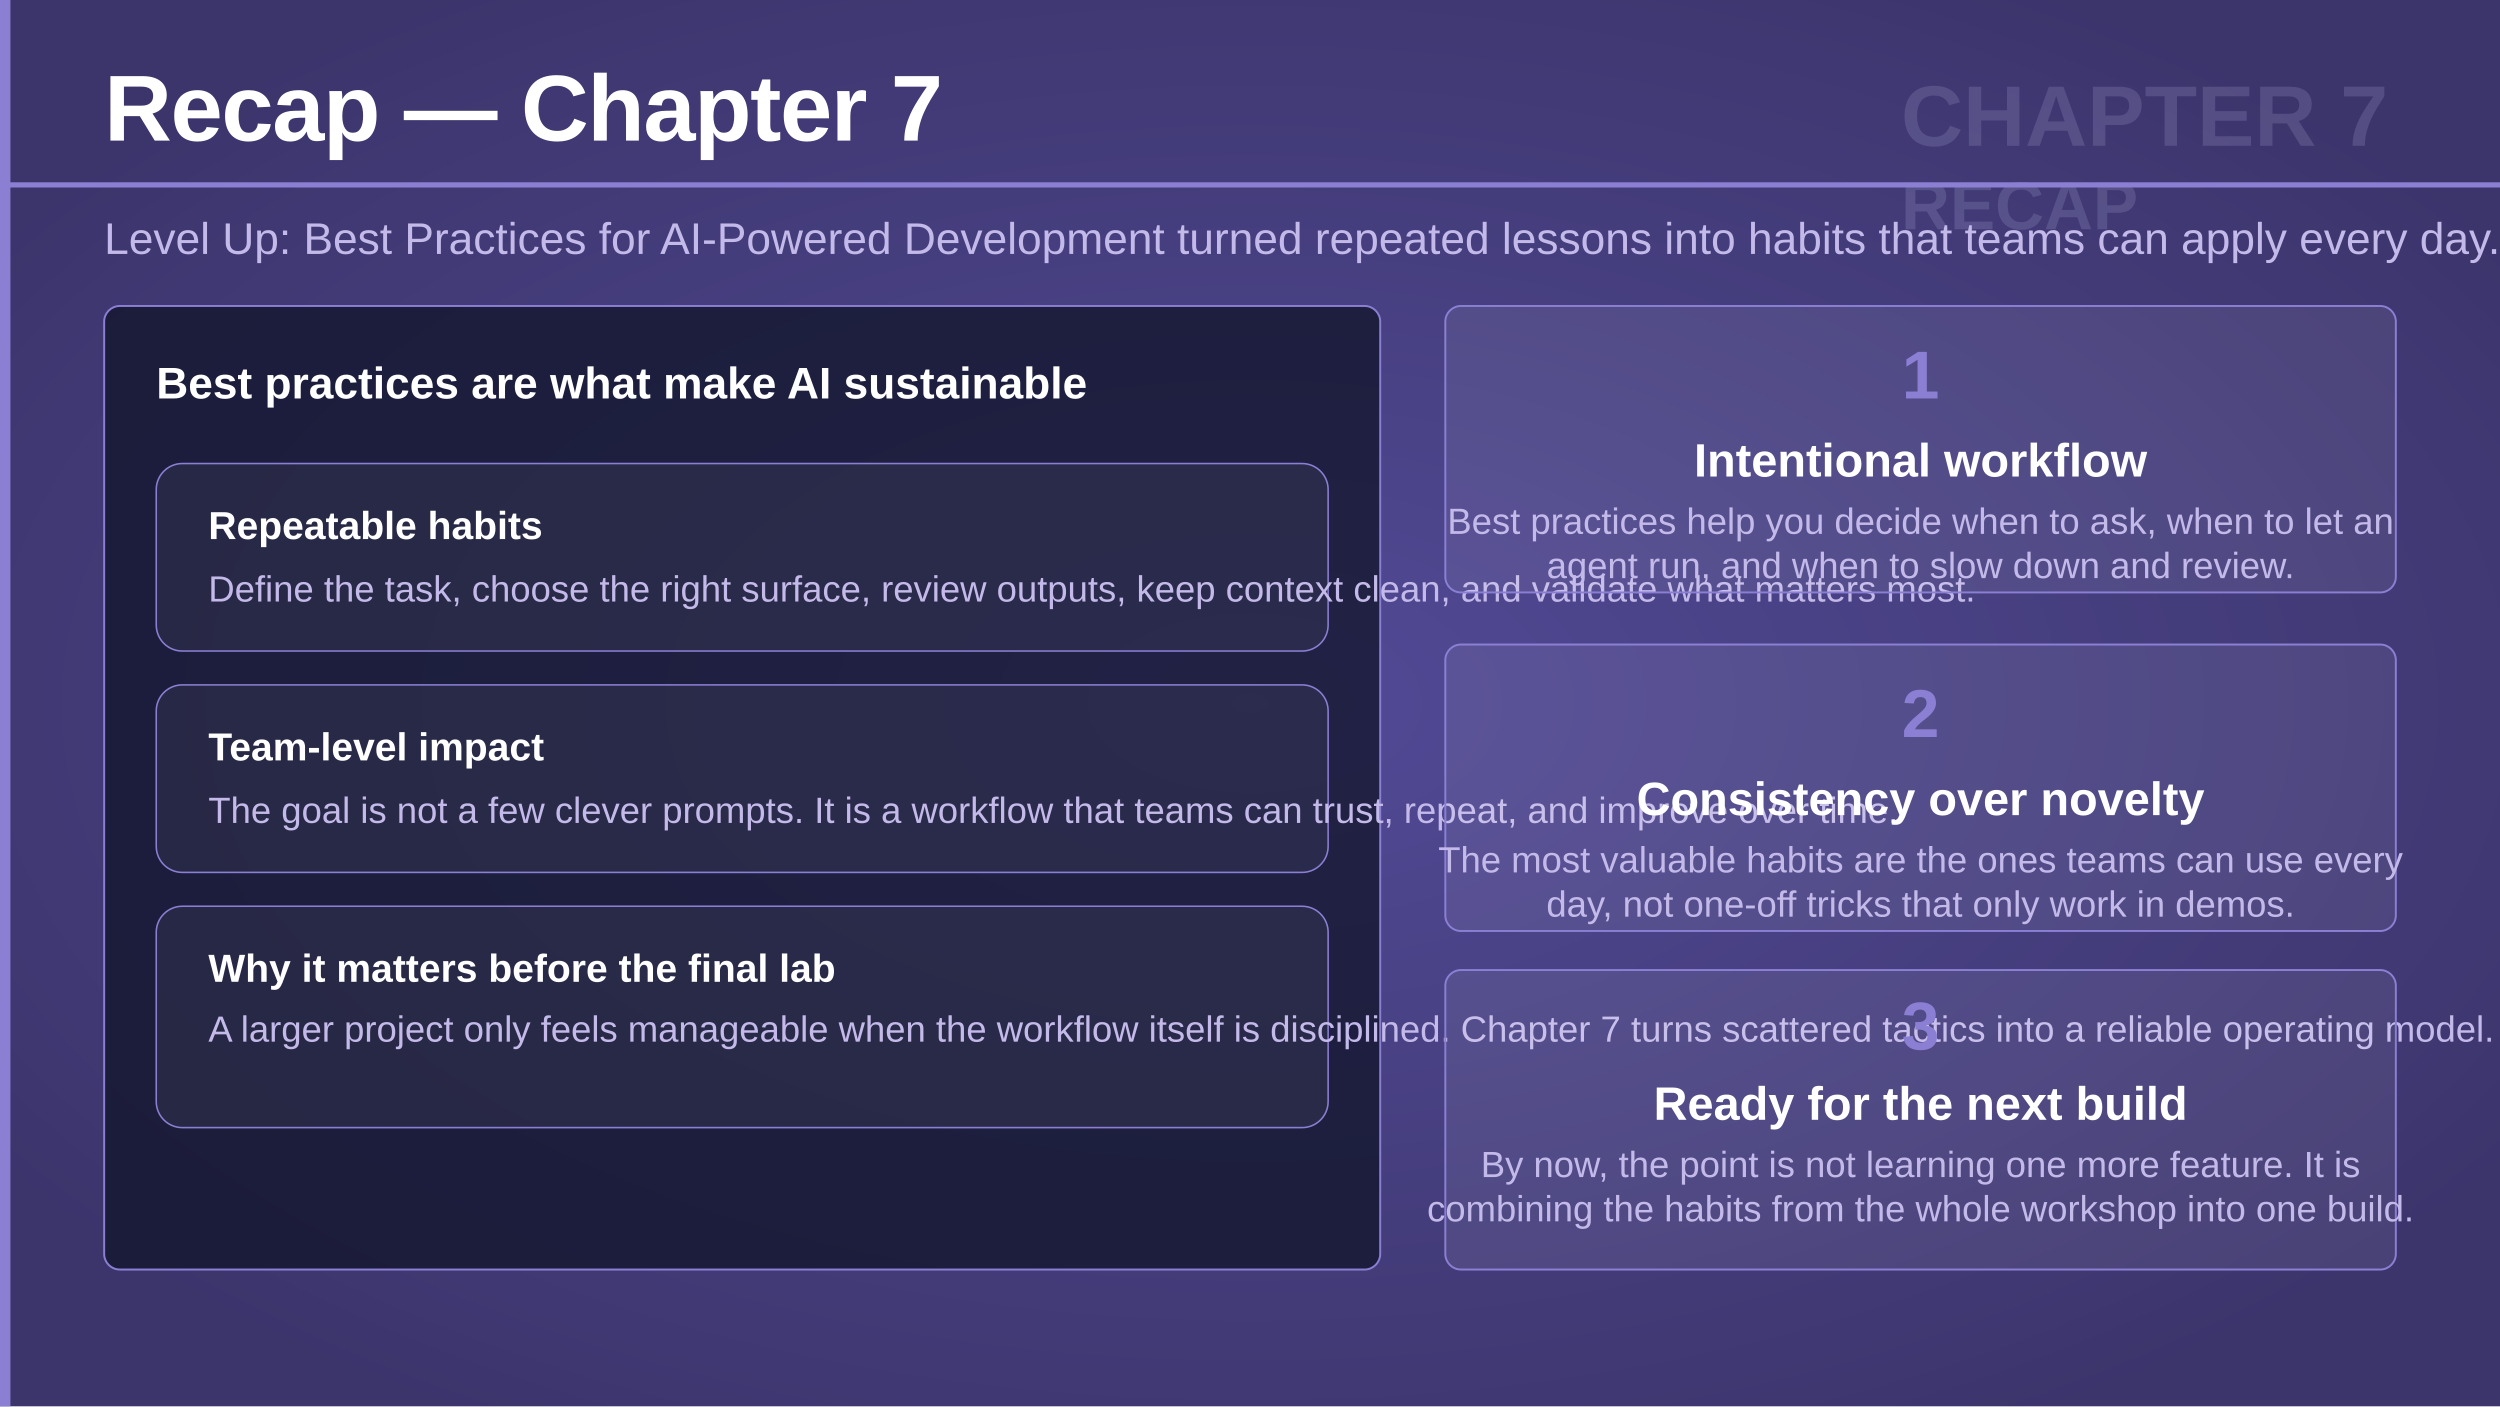
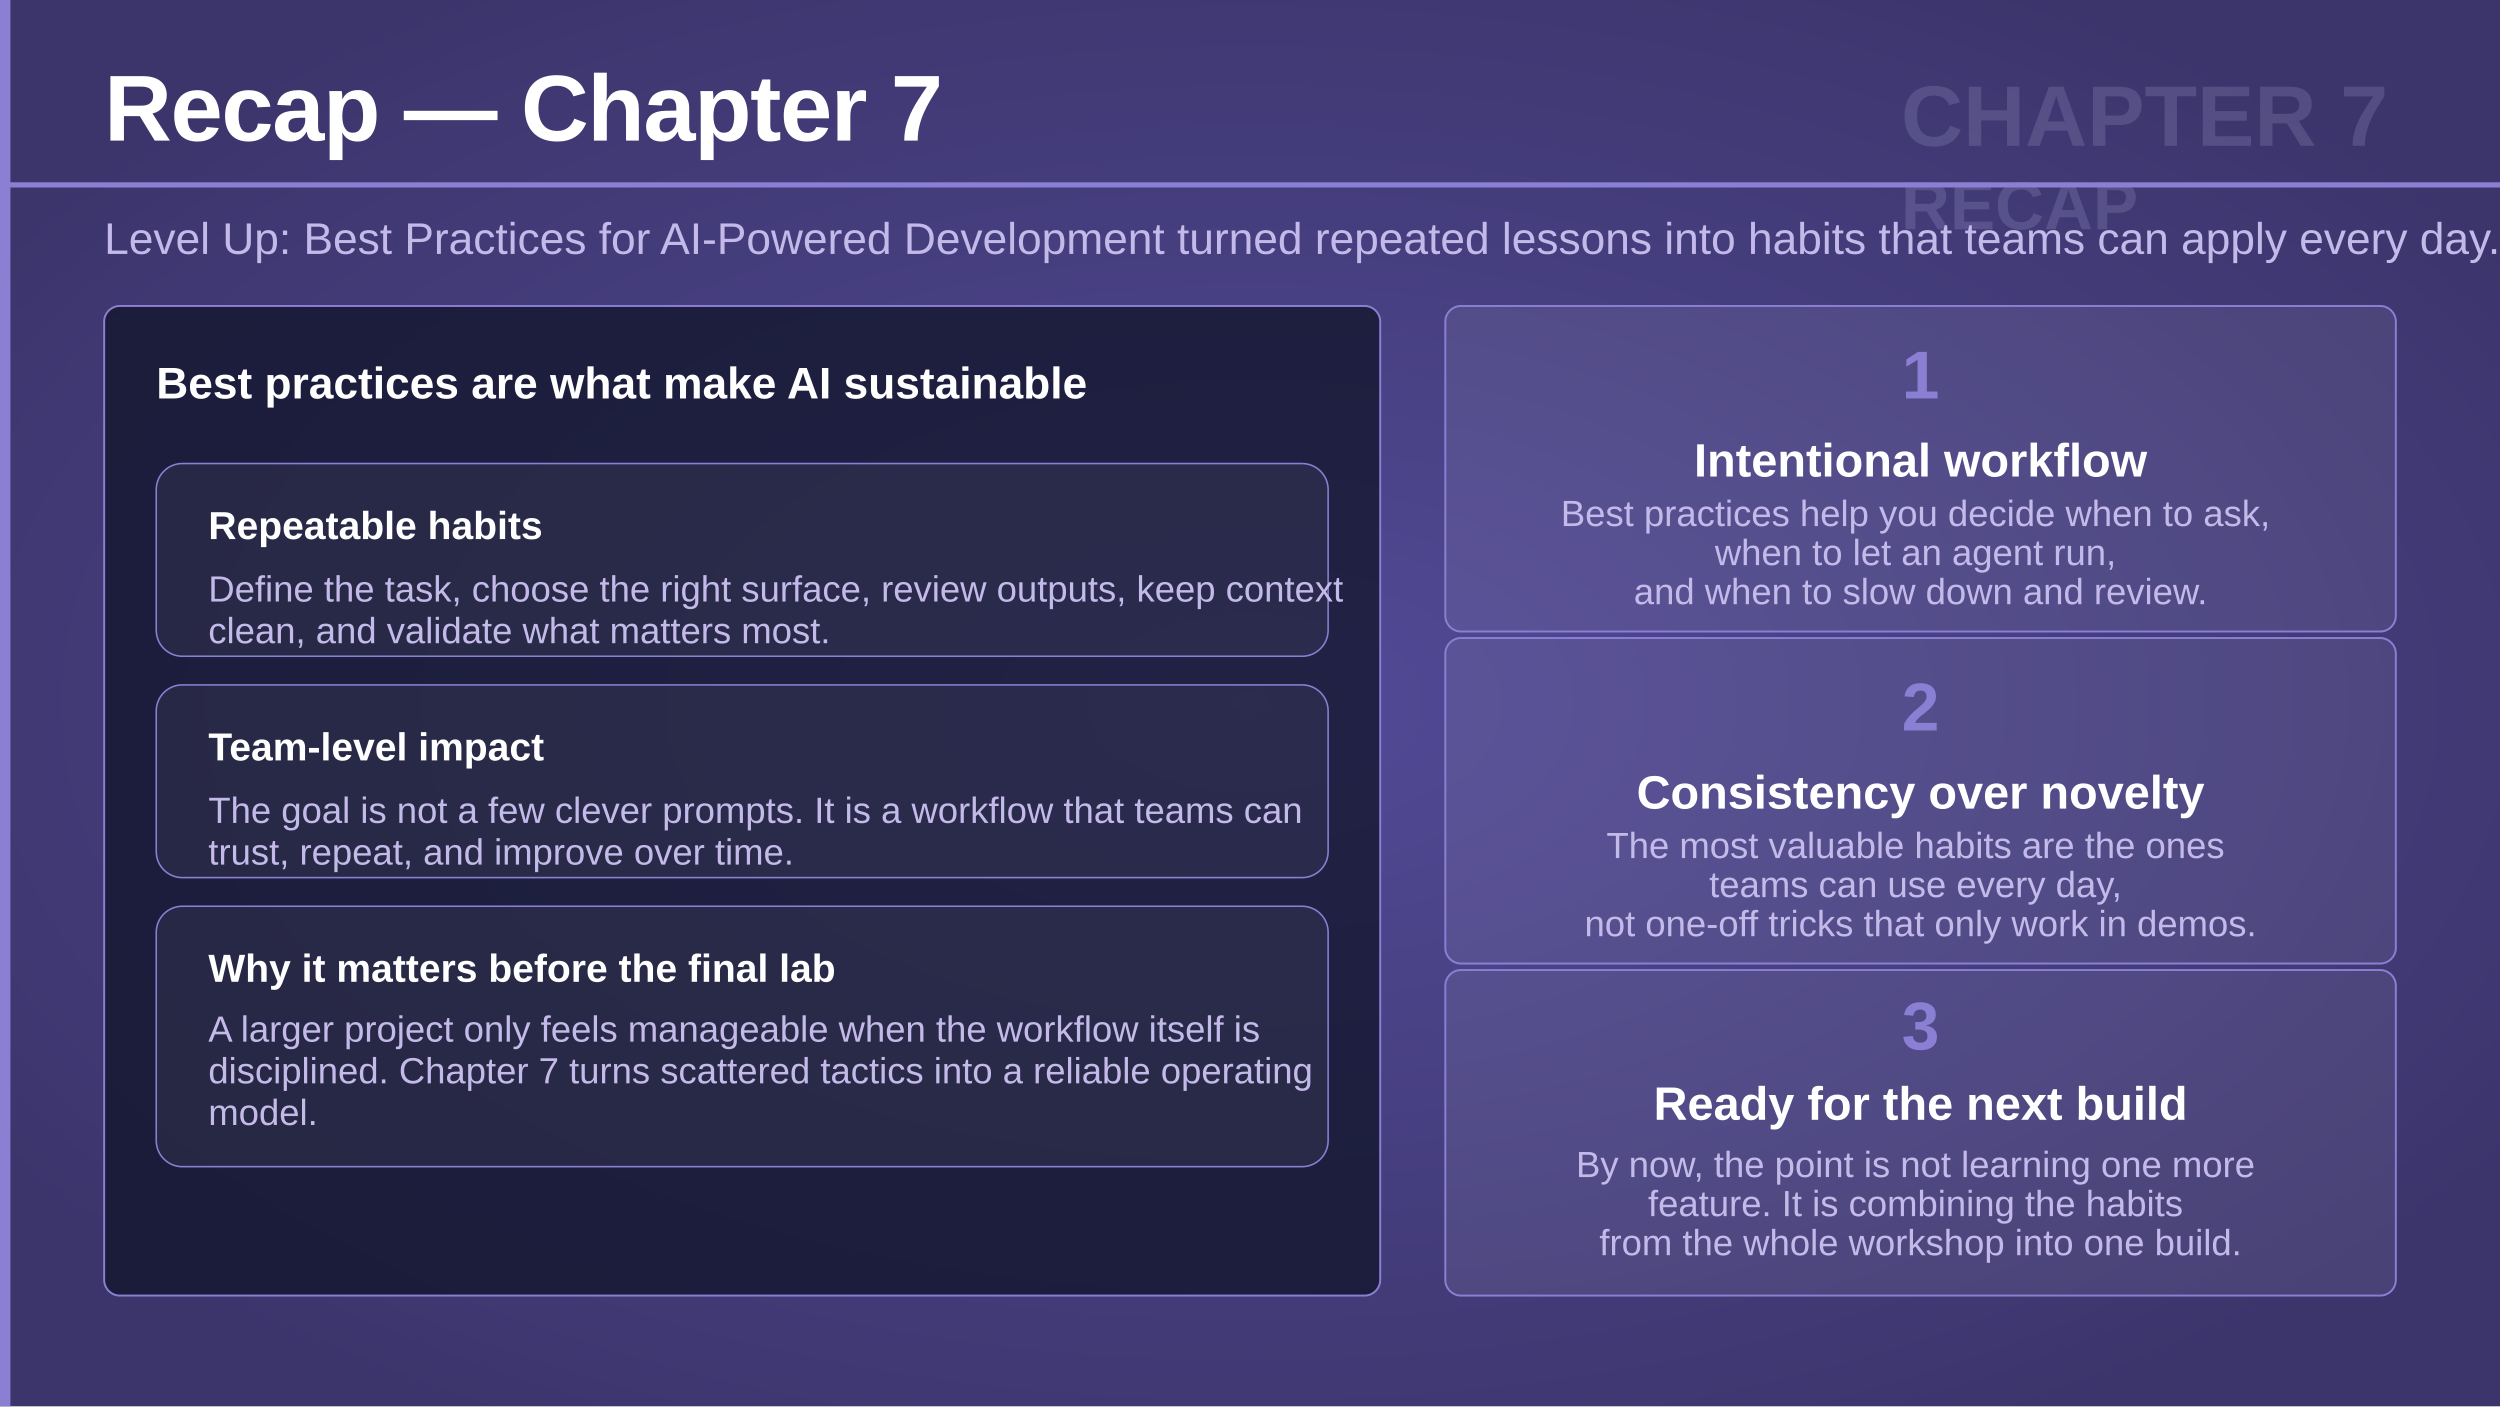
<svg xmlns="http://www.w3.org/2000/svg" viewBox="0 0 1920 1080" width="1920" height="1080">
  <defs>
    <radialGradient id="bgGlow" cx="50%" cy="50%" r="60%">
      <stop offset="0%" stop-color="#524a96" stop-opacity="1" />
      <stop offset="100%" stop-color="#3c356c" stop-opacity="1" />
    </radialGradient>
  </defs>
  <rect width="1920" height="1080" fill="url(#bgGlow)" />
  <rect x="0" y="0" width="8" height="1080" fill="#8b7fd4" />
  <g transform="translate(1460 58)" opacity="0.18">
    <text x="0" y="54" font-family="'Segoe UI', 'Helvetica Neue', Arial, sans-serif" font-size="66" font-weight="700" fill="#c4baea">CHAPTER 7</text>
    <text x="0" y="118" font-family="'Segoe UI', 'Helvetica Neue', Arial, sans-serif" font-size="52" font-weight="700" fill="#c4baea">RECAP</text>
  </g>
  <text x="80" y="108" font-family="'Segoe UI', 'Helvetica Neue', Arial, sans-serif" font-size="72" font-weight="700" fill="#ffffff" letter-spacing="-1">Recap — Chapter 7</text>
  <rect x="0" y="140" width="1920" height="4" fill="#8b7fd4" />
  <text x="80" y="195" font-family="'Segoe UI', 'Helvetica Neue', Arial, sans-serif" font-size="34" font-weight="300" fill="#c4baea">Level Up: Best Practices for AI-Powered Development turned repeated lessons into habits that teams can apply every day.</text>
-   <rect x="80" y="235" width="980" height="740" rx="12" fill="#0f1226" fill-opacity="0.72" stroke="#8b7fd4" stroke-width="1.5" />
+   <rect x="80" y="235" width="980" height="760" rx="12" fill="#0f1226" fill-opacity="0.72" stroke="#8b7fd4" stroke-width="1.5" />
  <text x="120" y="306" font-family="'Segoe UI', 'Helvetica Neue', Arial, sans-serif" font-size="34" font-weight="700" fill="#ffffff">Best practices are what make AI sustainable</text>
-   <rect x="120" y="356" width="900" height="144" rx="20" fill="rgba(255,255,255,0.05)" stroke="#8b7fd4" stroke-width="1.2" />
+   <rect x="120" y="356" width="900" height="148" rx="20" fill="rgba(255,255,255,0.05)" stroke="#8b7fd4" stroke-width="1.2" />
  <text x="160" y="414" font-family="'Segoe UI', 'Helvetica Neue', Arial, sans-serif" font-size="30" font-weight="700" fill="#ffffff">Repeatable habits</text>
-   <text x="160" y="462" font-family="'Segoe UI', 'Helvetica Neue', Arial, sans-serif" font-size="28" font-weight="300" fill="#c4baea">Define the task, choose the right surface, review outputs, keep context clean, and validate what matters most.</text>
-   <rect x="120" y="526" width="900" height="144" rx="20" fill="rgba(255,255,255,0.05)" stroke="#8b7fd4" stroke-width="1.2" />
+   <text x="160" y="462" font-family="'Segoe UI', 'Helvetica Neue', Arial, sans-serif" font-size="28" font-weight="300" fill="#c4baea">
+     <tspan x="160" dy="0">Define the task, choose the right surface, review outputs, keep context</tspan>
+     <tspan x="160" dy="32">clean, and validate what matters most.</tspan>
+   </text>
+   <rect x="120" y="526" width="900" height="148" rx="20" fill="rgba(255,255,255,0.05)" stroke="#8b7fd4" stroke-width="1.2" />
  <text x="160" y="584" font-family="'Segoe UI', 'Helvetica Neue', Arial, sans-serif" font-size="30" font-weight="700" fill="#ffffff">Team-level impact</text>
-   <text x="160" y="632" font-family="'Segoe UI', 'Helvetica Neue', Arial, sans-serif" font-size="28" font-weight="300" fill="#c4baea">The goal is not a few clever prompts. It is a workflow that teams can trust, repeat, and improve over time.</text>
-   <rect x="120" y="696" width="900" height="170" rx="20" fill="rgba(255,255,255,0.05)" stroke="#8b7fd4" stroke-width="1.2" />
+   <text x="160" y="632" font-family="'Segoe UI', 'Helvetica Neue', Arial, sans-serif" font-size="28" font-weight="300" fill="#c4baea">
+     <tspan x="160" dy="0">The goal is not a few clever prompts. It is a workflow that teams can</tspan>
+     <tspan x="160" dy="32">trust, repeat, and improve over time.</tspan>
+   </text>
+   <rect x="120" y="696" width="900" height="200" rx="20" fill="rgba(255,255,255,0.05)" stroke="#8b7fd4" stroke-width="1.2" />
  <text x="160" y="754" font-family="'Segoe UI', 'Helvetica Neue', Arial, sans-serif" font-size="30" font-weight="700" fill="#ffffff">Why it matters before the final lab</text>
-   <text x="160" y="800" font-family="'Segoe UI', 'Helvetica Neue', Arial, sans-serif" font-size="28" font-weight="300" fill="#c4baea">A larger project only feels manageable when the workflow itself is disciplined. Chapter 7 turns scattered tactics into a reliable operating model.</text>
-   <rect x="1110" y="235" width="730" height="220" rx="12" fill="#ffffff" fill-opacity="0.07" stroke="#8b7fd4" stroke-width="1.5" />
+   <text x="160" y="800" font-family="'Segoe UI', 'Helvetica Neue', Arial, sans-serif" font-size="28" font-weight="300" fill="#c4baea">
+     <tspan x="160" dy="0">A larger project only feels manageable when the workflow itself is</tspan>
+     <tspan x="160" dy="32">disciplined. Chapter 7 turns scattered tactics into a reliable operating</tspan>
+     <tspan x="160" dy="32">model.</tspan>
+   </text>
+   <rect x="1110" y="235" width="730" height="250" rx="12" fill="#ffffff" fill-opacity="0.07" stroke="#8b7fd4" stroke-width="1.5" />
  <text x="1475" y="306" text-anchor="middle" font-family="'Segoe UI', 'Helvetica Neue', Arial, sans-serif" font-size="52" font-weight="700" fill="#8b7fd4">1</text>
  <text x="1475" y="366" text-anchor="middle" font-family="'Segoe UI', 'Helvetica Neue', Arial, sans-serif" font-size="36" font-weight="600" fill="#ffffff">Intentional workflow</text>
-   <text x="1475" y="410" text-anchor="middle" font-family="'Segoe UI', 'Helvetica Neue', Arial, sans-serif" font-size="28" font-weight="300" fill="#c4baea">Best practices help you decide when to ask, when to let an</text>
-   <text x="1475" y="444" text-anchor="middle" font-family="'Segoe UI', 'Helvetica Neue', Arial, sans-serif" font-size="28" font-weight="300" fill="#c4baea">agent run, and when to slow down and review.</text>
-   <rect x="1110" y="495" width="730" height="220" rx="12" fill="#ffffff" fill-opacity="0.07" stroke="#8b7fd4" stroke-width="1.5" />
-   <text x="1475" y="566" text-anchor="middle" font-family="'Segoe UI', 'Helvetica Neue', Arial, sans-serif" font-size="52" font-weight="700" fill="#8b7fd4">2</text>
-   <text x="1475" y="626" text-anchor="middle" font-family="'Segoe UI', 'Helvetica Neue', Arial, sans-serif" font-size="36" font-weight="600" fill="#ffffff">Consistency over novelty</text>
-   <text x="1475" y="670" text-anchor="middle" font-family="'Segoe UI', 'Helvetica Neue', Arial, sans-serif" font-size="28" font-weight="300" fill="#c4baea">The most valuable habits are the ones teams can use every</text>
-   <text x="1475" y="704" text-anchor="middle" font-family="'Segoe UI', 'Helvetica Neue', Arial, sans-serif" font-size="28" font-weight="300" fill="#c4baea">day, not one-off tricks that only work in demos.</text>
-   <rect x="1110" y="745" width="730" height="230" rx="12" fill="#ffffff" fill-opacity="0.07" stroke="#8b7fd4" stroke-width="1.5" />
+   <text x="1475" y="404" text-anchor="middle" font-family="'Segoe UI', 'Helvetica Neue', Arial, sans-serif" font-size="28" font-weight="300" fill="#c4baea">
+     <tspan x="1475" dy="0">Best practices help you decide when to ask,</tspan>
+     <tspan x="1475" dy="30">when to let an agent run,</tspan>
+     <tspan x="1475" dy="30">and when to slow down and review.</tspan>
+   </text>
+   <rect x="1110" y="490" width="730" height="250" rx="12" fill="#ffffff" fill-opacity="0.07" stroke="#8b7fd4" stroke-width="1.5" />
+   <text x="1475" y="561" text-anchor="middle" font-family="'Segoe UI', 'Helvetica Neue', Arial, sans-serif" font-size="52" font-weight="700" fill="#8b7fd4">2</text>
+   <text x="1475" y="621" text-anchor="middle" font-family="'Segoe UI', 'Helvetica Neue', Arial, sans-serif" font-size="36" font-weight="600" fill="#ffffff">Consistency over novelty</text>
+   <text x="1475" y="659" text-anchor="middle" font-family="'Segoe UI', 'Helvetica Neue', Arial, sans-serif" font-size="28" font-weight="300" fill="#c4baea">
+     <tspan x="1475" dy="0">The most valuable habits are the ones</tspan>
+     <tspan x="1475" dy="30">teams can use every day,</tspan>
+     <tspan x="1475" dy="30">not one-off tricks that only work in demos.</tspan>
+   </text>
+   <rect x="1110" y="745" width="730" height="250" rx="12" fill="#ffffff" fill-opacity="0.07" stroke="#8b7fd4" stroke-width="1.5" />
  <text x="1475" y="806" text-anchor="middle" font-family="'Segoe UI', 'Helvetica Neue', Arial, sans-serif" font-size="52" font-weight="700" fill="#8b7fd4">3</text>
  <text x="1475" y="860" text-anchor="middle" font-family="'Segoe UI', 'Helvetica Neue', Arial, sans-serif" font-size="36" font-weight="600" fill="#ffffff">Ready for the next build</text>
-   <text x="1475" y="904" text-anchor="middle" font-family="'Segoe UI', 'Helvetica Neue', Arial, sans-serif" font-size="28" font-weight="300" fill="#c4baea">By now, the point is not learning one more feature. It is</text>
-   <text x="1475" y="938" text-anchor="middle" font-family="'Segoe UI', 'Helvetica Neue', Arial, sans-serif" font-size="28" font-weight="300" fill="#c4baea">combining the habits from the whole workshop into one build.</text>
+   <text x="1475" y="904" text-anchor="middle" font-family="'Segoe UI', 'Helvetica Neue', Arial, sans-serif" font-size="28" font-weight="300" fill="#c4baea">
+     <tspan x="1475" dy="0">By now, the point is not learning one more</tspan>
+     <tspan x="1475" dy="30">feature. It is combining the habits</tspan>
+     <tspan x="1475" dy="30">from the whole workshop into one build.</tspan>
+   </text>
</svg>
